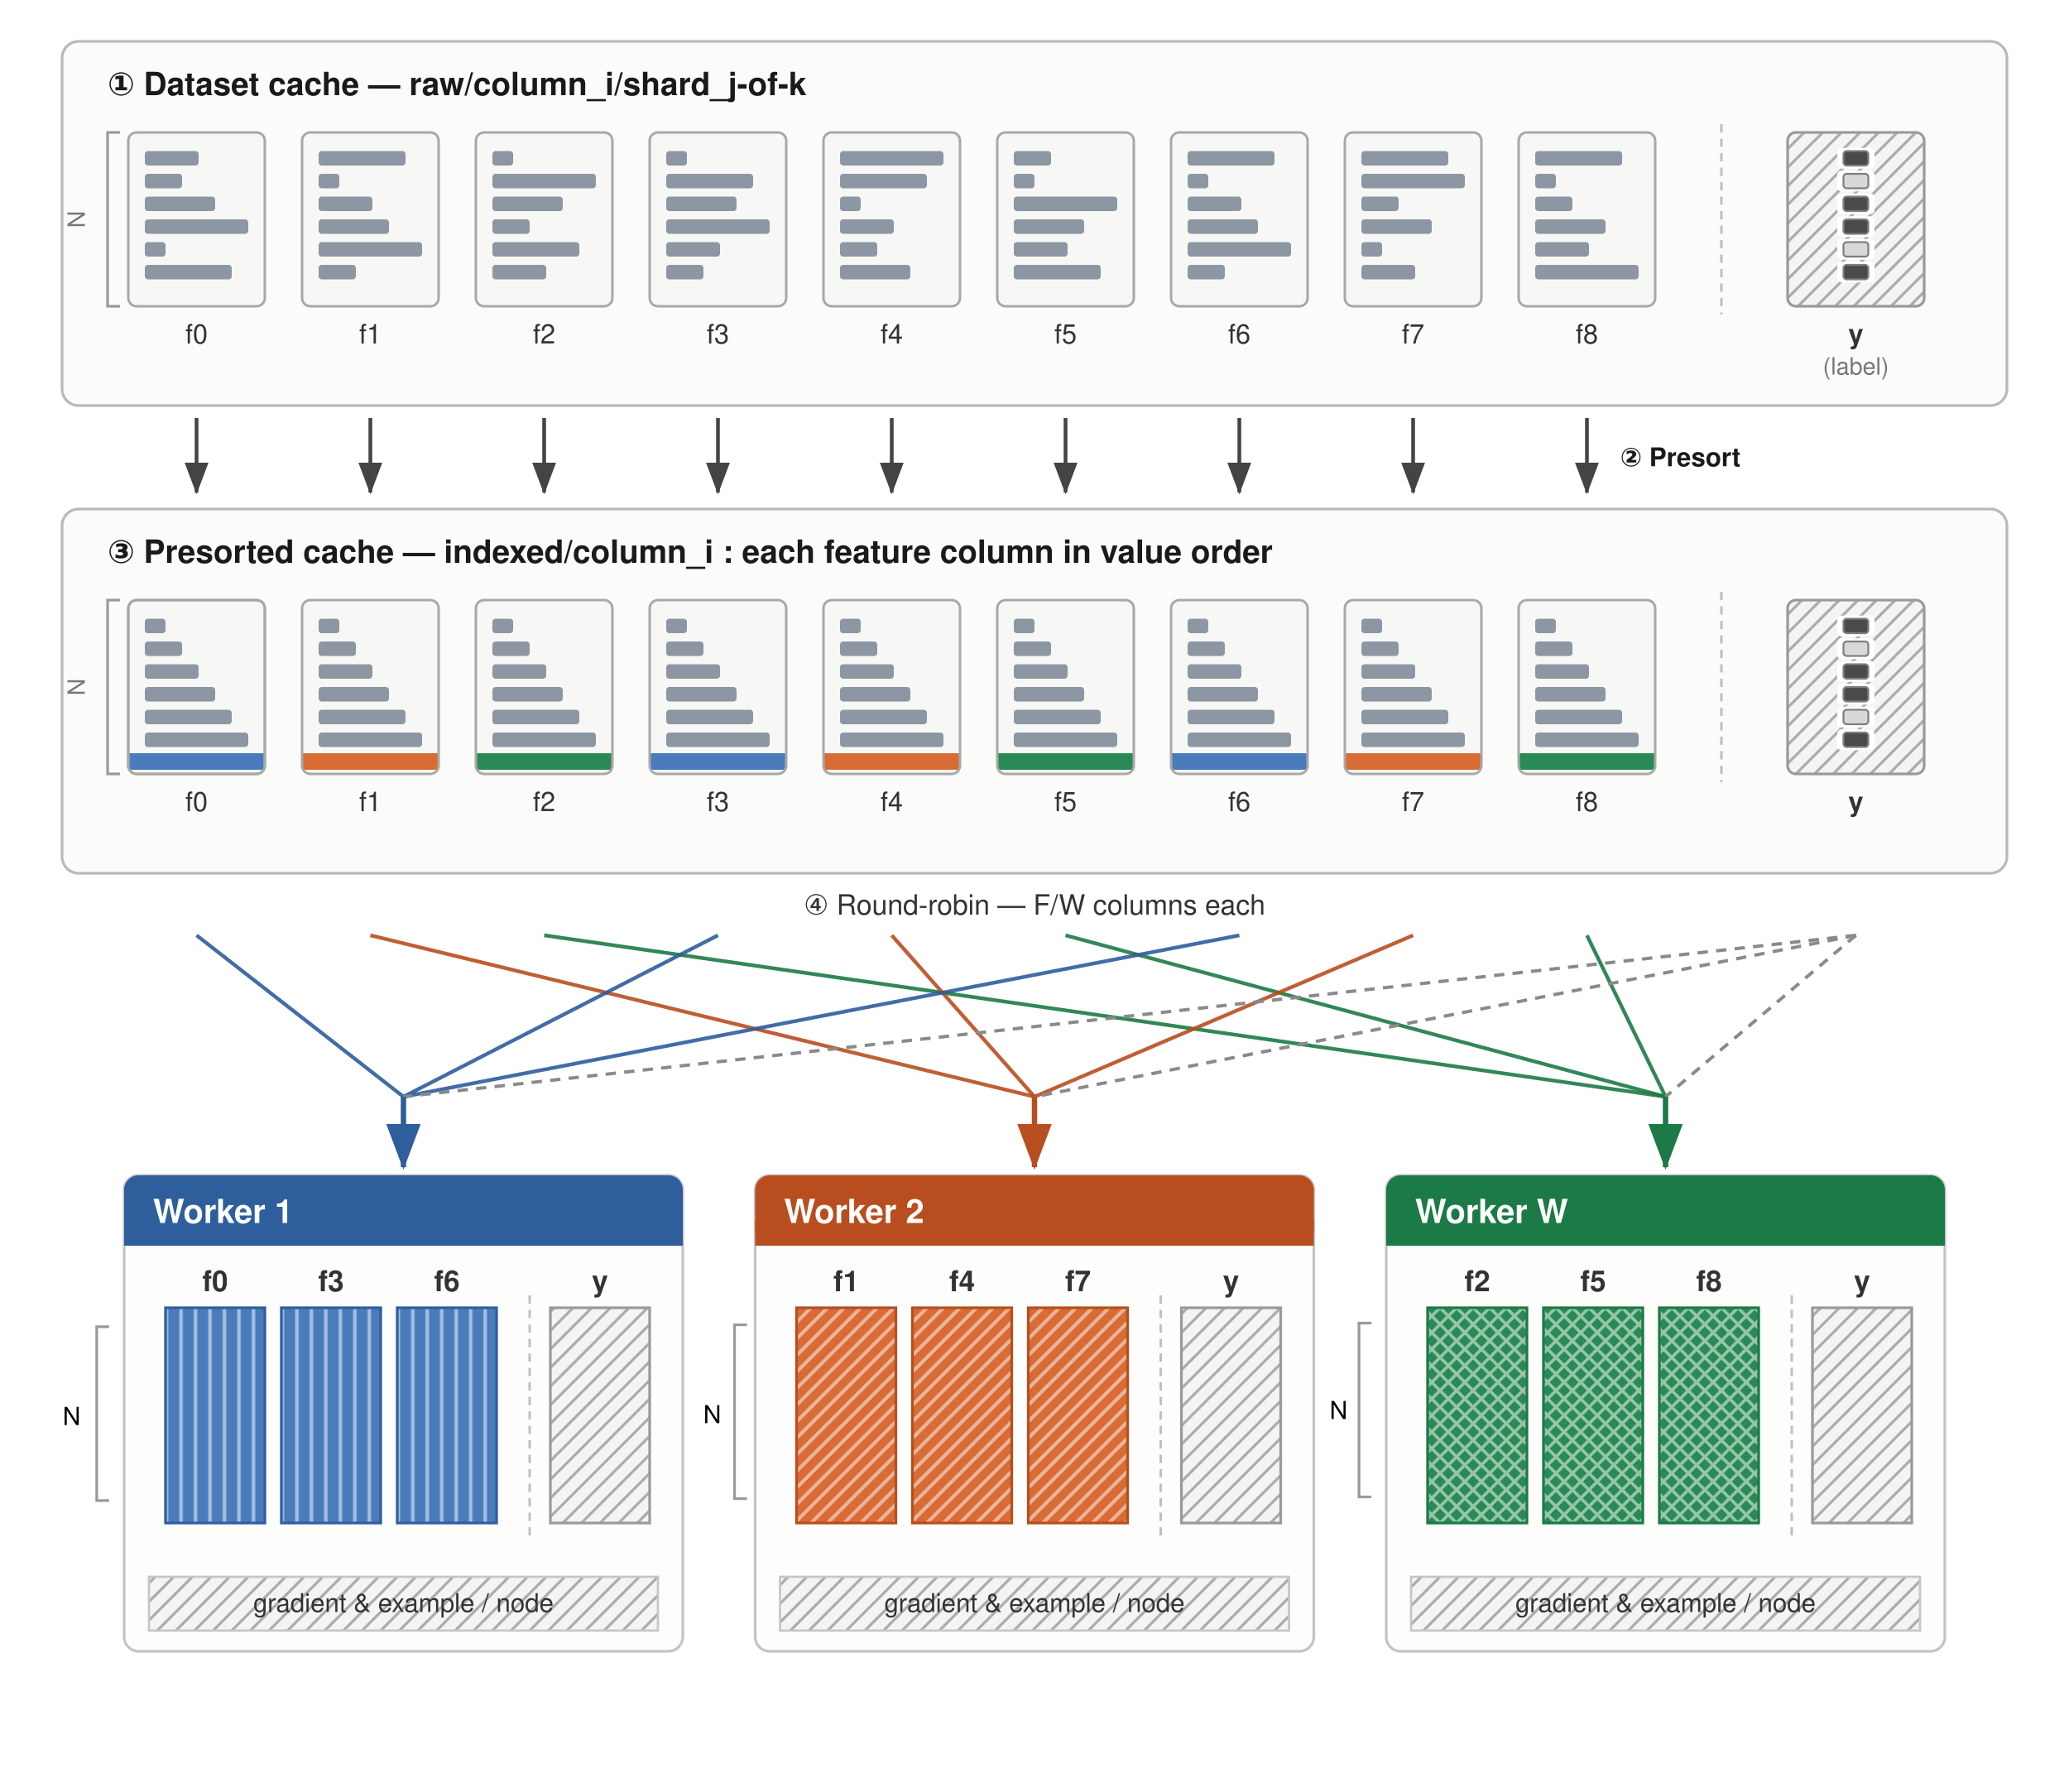
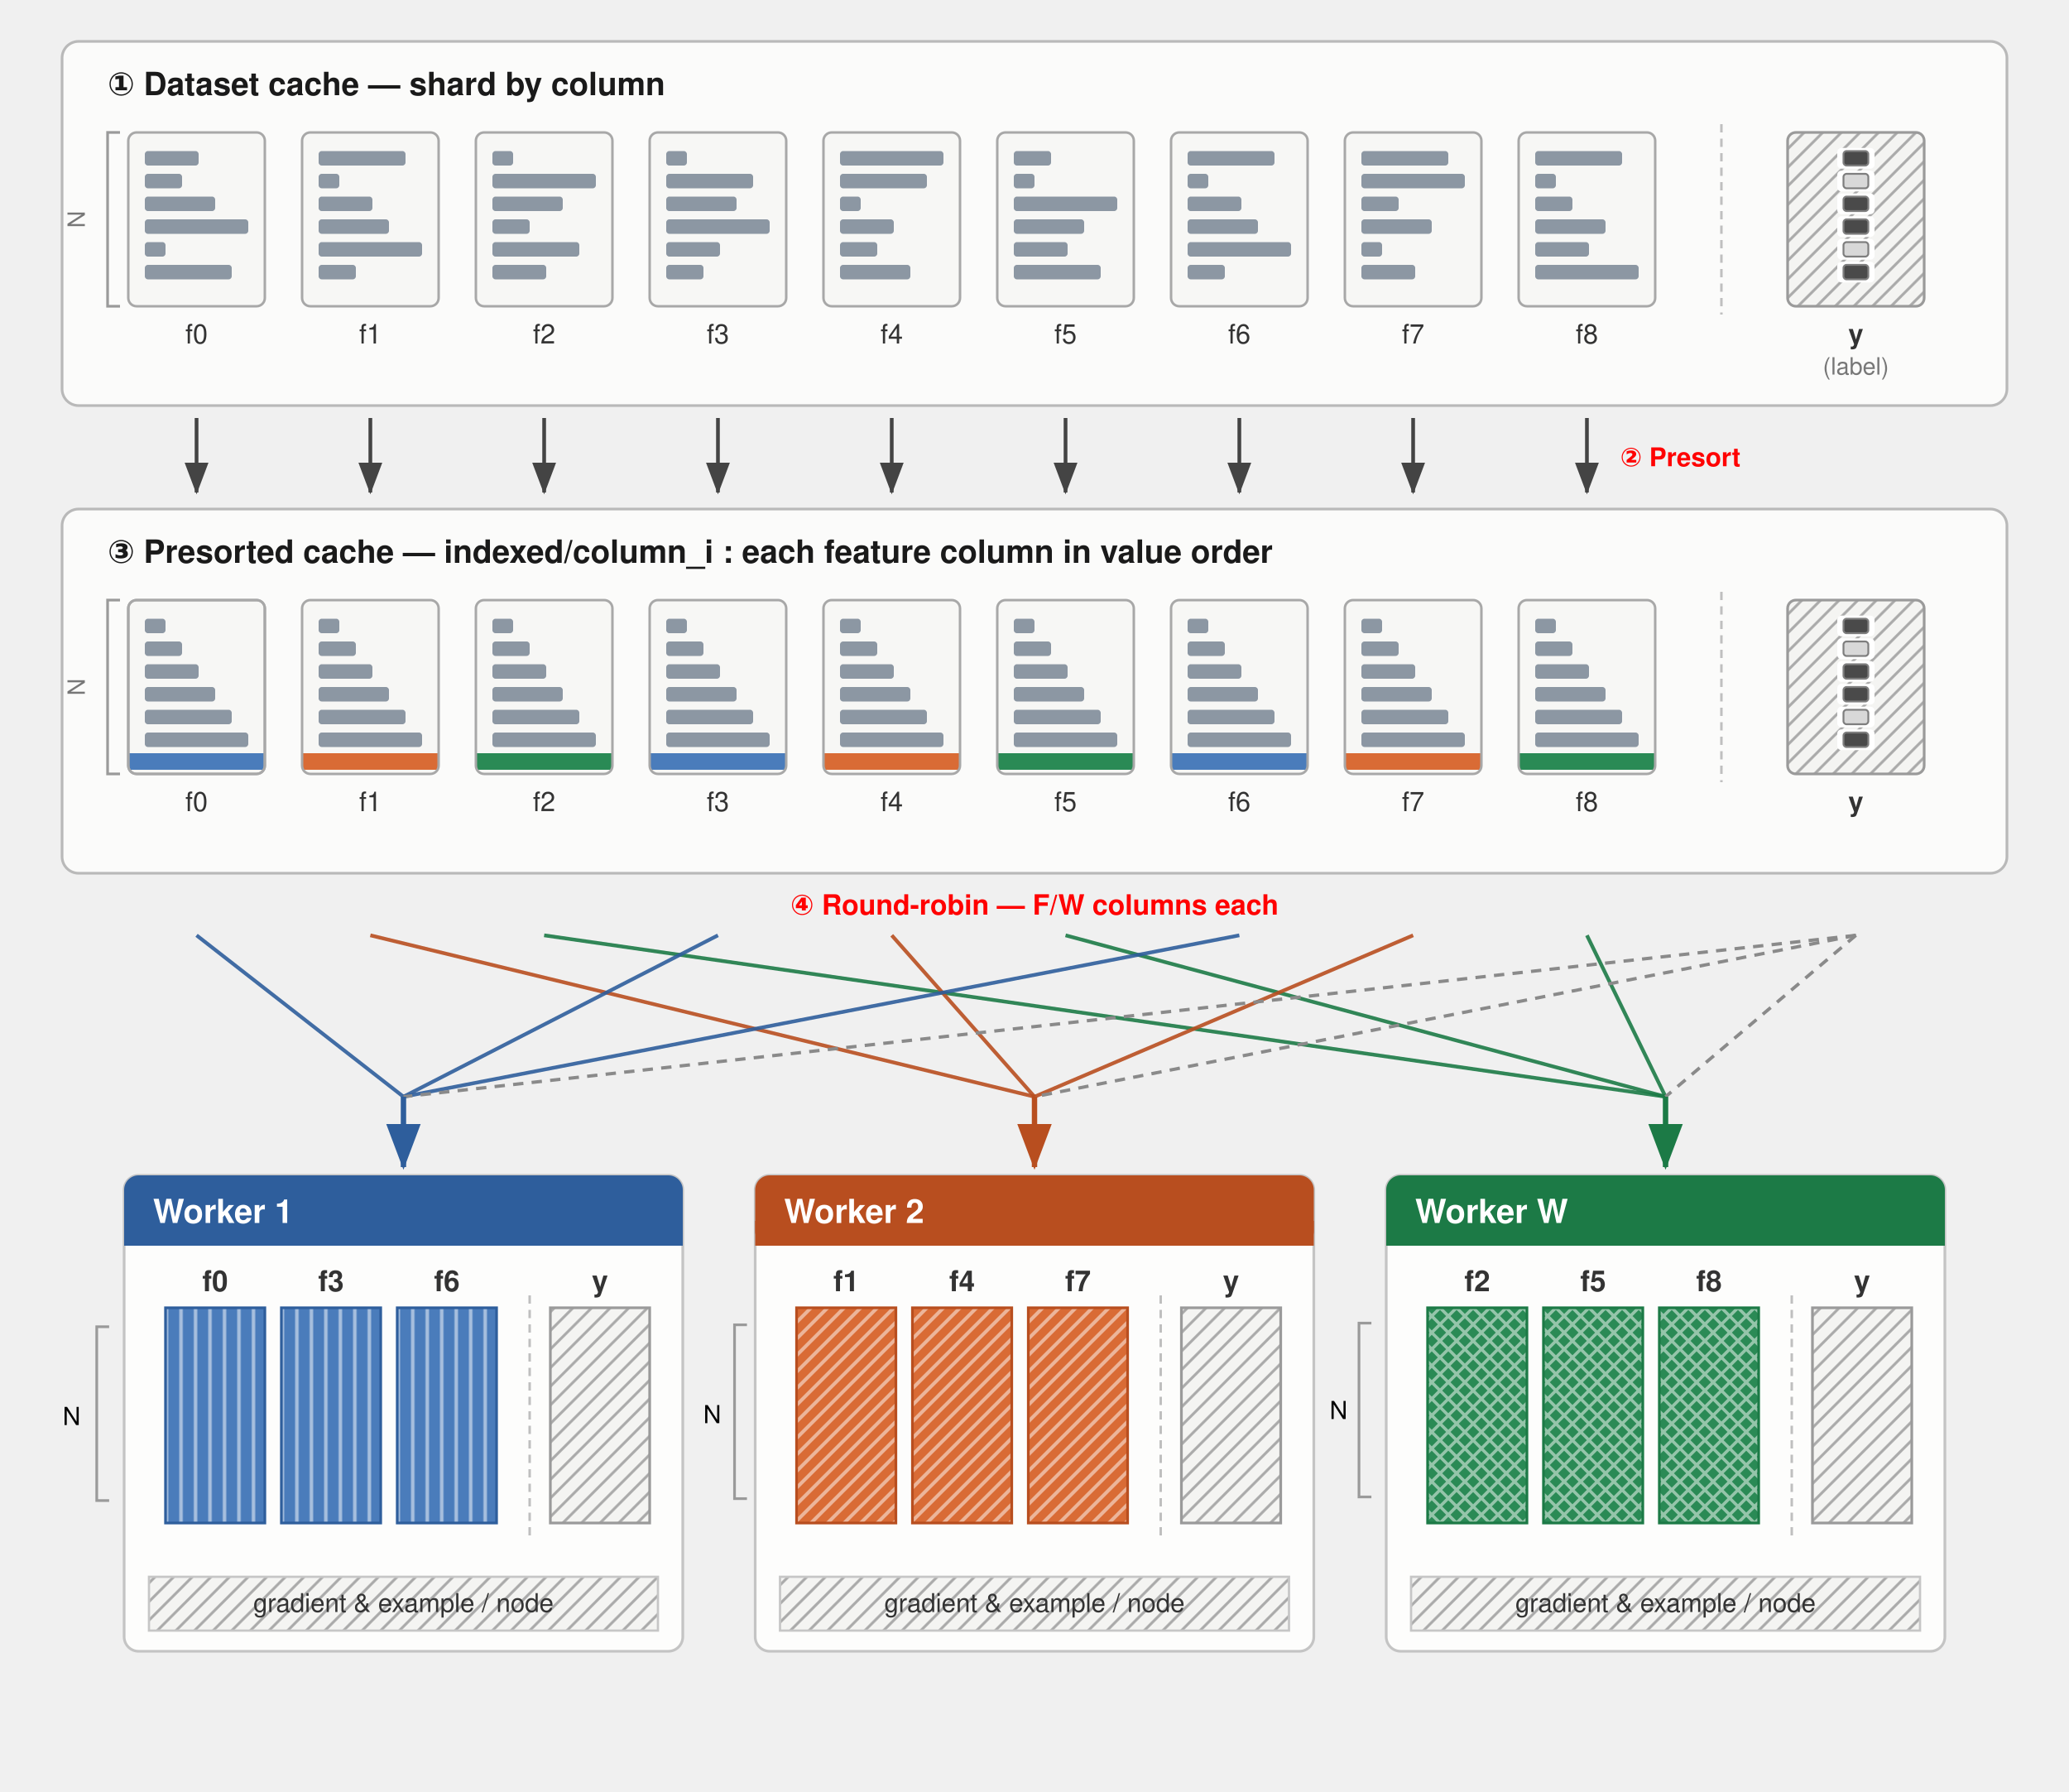
<svg xmlns="http://www.w3.org/2000/svg" width="1000" height="866" viewBox="0 0 1000 866" font-family="Helvetica, Arial, sans-serif" version="1.1" id="svg271">
  <defs id="defs8">
    <marker id="arrB" markerWidth="11" markerHeight="9" refX="8" refY="3.2" orient="auto">
      <path d="M0,0 L8.5,3.2 L0,6.4 Z" fill="#2E5E9C" id="path1" />
    </marker>
    <marker id="arrO" markerWidth="11" markerHeight="9" refX="8" refY="3.2" orient="auto">
      <path d="M0,0 L8.5,3.2 L0,6.4 Z" fill="#B84E1F" id="path2" />
    </marker>
    <marker id="arrG" markerWidth="11" markerHeight="9" refX="8" refY="3.2" orient="auto">
      <path d="M0,0 L8.5,3.2 L0,6.4 Z" fill="#1C7A46" id="path3" />
    </marker>
    <marker id="arrK" markerWidth="11" markerHeight="9" refX="8" refY="3.2" orient="auto">
      <path d="M0,0 L8.5,3.2 L0,6.4 Z" fill="#444444" id="path4" />
    </marker>
    <marker id="arrGray" markerWidth="11" markerHeight="9" refX="8" refY="3.2" orient="auto">
      <path d="M0,0 L8.5,3.2 L0,6.4 Z" fill="#8A8A8A" id="path5" />
    </marker>
    <pattern id="ovV" width="7" height="7" patternUnits="userSpaceOnUse">
      <line x1="3.5" y1="0" x2="3.5" y2="7" stroke="#FFFFFF" stroke-opacity="0.5" stroke-width="1.7" id="line5" />
    </pattern>
    <pattern id="ovD" width="8" height="8" patternUnits="userSpaceOnUse">
      <path d="M-2,2 L2,-2 M0,8 L8,0 M6,10 L10,6" stroke="#FFFFFF" stroke-opacity="0.5" stroke-width="1.7" fill="none" id="path6" />
    </pattern>
    <pattern id="ovX" width="8" height="8" patternUnits="userSpaceOnUse">
      <path d="M0,0 L8,8 M8,0 L0,8" stroke="#FFFFFF" stroke-opacity="0.5" stroke-width="1.5" fill="none" id="path7" />
    </pattern>
    <pattern id="rep" width="9" height="9" patternUnits="userSpaceOnUse">
      <rect width="9" height="9" fill="#F4F4F2" id="rect7" />
      <path d="M-2,2 L2,-2 M0,9 L9,0 M7,11 L11,7" stroke="#ABABAB" stroke-width="1.3" fill="none" id="path8" />
    </pattern>
  </defs>
-   <rect width="1000" height="866" fill="#FFFFFF" id="rect8" />
  <text xml:space="preserve" style="writing-mode:lr-tb;direction:ltr;fill:#000000" x="642.641" y="685.748" id="text272-4-0">
    <tspan id="tspan271-3-1" x="642.641" y="685.748">N</tspan>
  </text>
  <path d="m 662.831,639.404 h -6 v 84 h 6" fill="none" stroke="#9a9a9a" stroke-width="1.3" id="path115-1-2-0" />
  <text xml:space="preserve" style="writing-mode:lr-tb;direction:ltr;fill:#000000" x="339.917" y="687.748" id="text272-4">
    <tspan id="tspan271-3" x="339.917" y="687.748">N</tspan>
  </text>
  <path d="m 361.02,640.23 h -6 v 84 h 6" fill="none" stroke="#9a9a9a" stroke-width="1.3" id="path115-1-2" />
  <path d="m 52.759,641.158 h -6 v 84 h 6" fill="none" stroke="#9a9a9a" stroke-width="1.3" id="path115-1" />
  <rect x="30" y="20" width="940" height="176" rx="8" fill="#FBFBFA" stroke="#B9B9B9" stroke-width="1.3" id="rect9" />
-   <text x="52" y="46" font-size="15.5px" font-weight="bold" fill="#1a1a1a" id="text9">① Dataset cache — raw/column_i/shard_j-of-k</text>
+   <text x="52" y="46" font-size="15.5px" font-weight="bold" fill="#1a1a1a" id="text9">① Dataset cache — shard by column</text>
  <path d="M58,64 L52,64 L52,148 L58,148" fill="none" stroke="#9A9A9A" stroke-width="1.3" id="path9" />
  <text x="41" y="106" font-size="11.5px" fill="#777777" text-anchor="middle" transform="rotate(-90,41,106)" id="text10">N</text>
  <rect x="62" y="64" width="66" height="84" rx="4" fill="#F7F7F5" id="rect10" />
  <rect x="70" y="73" width="26" height="7" rx="1.5" fill="#8C97A3" id="rect11" />
  <rect x="70" y="84" width="18" height="7" rx="1.5" fill="#8C97A3" id="rect12" />
  <rect x="70" y="95" width="34" height="7" rx="1.5" fill="#8C97A3" id="rect13" />
  <rect x="70" y="106" width="50" height="7" rx="1.5" fill="#8C97A3" id="rect14" />
  <rect x="70" y="117" width="10" height="7" rx="1.5" fill="#8C97A3" id="rect15" />
  <rect x="70" y="128" width="42" height="7" rx="1.5" fill="#8C97A3" id="rect16" />
  <rect x="62" y="64" width="66" height="84" rx="4" fill="none" stroke="#A8A8A8" stroke-width="1.2" id="rect17" />
  <rect x="146" y="64" width="66" height="84" rx="4" fill="#F7F7F5" id="rect18" />
  <rect x="154" y="73" width="42" height="7" rx="1.5" fill="#8C97A3" id="rect19" />
  <rect x="154" y="84" width="10" height="7" rx="1.5" fill="#8C97A3" id="rect20" />
  <rect x="154" y="95" width="26" height="7" rx="1.5" fill="#8C97A3" id="rect21" />
  <rect x="154" y="106" width="34" height="7" rx="1.5" fill="#8C97A3" id="rect22" />
  <rect x="154" y="117" width="50" height="7" rx="1.5" fill="#8C97A3" id="rect23" />
  <rect x="154" y="128" width="18" height="7" rx="1.5" fill="#8C97A3" id="rect24" />
  <rect x="146" y="64" width="66" height="84" rx="4" fill="none" stroke="#A8A8A8" stroke-width="1.2" id="rect25" />
  <rect x="230" y="64" width="66" height="84" rx="4" fill="#F7F7F5" id="rect26" />
  <rect x="238" y="73" width="10" height="7" rx="1.5" fill="#8C97A3" id="rect27" />
  <rect x="238" y="84" width="50" height="7" rx="1.5" fill="#8C97A3" id="rect28" />
  <rect x="238" y="95" width="34" height="7" rx="1.5" fill="#8C97A3" id="rect29" />
  <rect x="238" y="106" width="18" height="7" rx="1.5" fill="#8C97A3" id="rect30" />
  <rect x="238" y="117" width="42" height="7" rx="1.5" fill="#8C97A3" id="rect31" />
  <rect x="238" y="128" width="26" height="7" rx="1.5" fill="#8C97A3" id="rect32" />
  <rect x="230" y="64" width="66" height="84" rx="4" fill="none" stroke="#A8A8A8" stroke-width="1.2" id="rect33" />
  <rect x="314" y="64" width="66" height="84" rx="4" fill="#F7F7F5" id="rect34" />
  <rect x="322" y="73" width="10" height="7" rx="1.5" fill="#8C97A3" id="rect35" />
  <path d="m 74.578,636.129 h -6 v 84 h 6" fill="none" stroke="#9a9a9a" stroke-width="1.3" id="path115-3" />
  <rect x="322" y="84" width="42" height="7" rx="1.5" fill="#8C97A3" id="rect36" />
  <rect x="322" y="95" width="34" height="7" rx="1.5" fill="#8C97A3" id="rect37" />
  <rect x="322" y="106" width="50" height="7" rx="1.5" fill="#8C97A3" id="rect38" />
  <rect x="322" y="117" width="26" height="7" rx="1.5" fill="#8C97A3" id="rect39" />
  <rect x="322" y="128" width="18" height="7" rx="1.5" fill="#8C97A3" id="rect40" />
  <rect x="314" y="64" width="66" height="84" rx="4" fill="none" stroke="#A8A8A8" stroke-width="1.2" id="rect41" />
  <rect x="398" y="64" width="66" height="84" rx="4" fill="#F7F7F5" id="rect42" />
  <rect x="406" y="73" width="50" height="7" rx="1.5" fill="#8C97A3" id="rect43" />
  <rect x="406" y="84" width="42" height="7" rx="1.5" fill="#8C97A3" id="rect44" />
  <rect x="406" y="95" width="10" height="7" rx="1.5" fill="#8C97A3" id="rect45" />
  <rect x="406" y="106" width="26" height="7" rx="1.5" fill="#8C97A3" id="rect46" />
  <rect x="406" y="117" width="18" height="7" rx="1.5" fill="#8C97A3" id="rect47" />
  <rect x="406" y="128" width="34" height="7" rx="1.5" fill="#8C97A3" id="rect48" />
  <rect x="398" y="64" width="66" height="84" rx="4" fill="none" stroke="#A8A8A8" stroke-width="1.2" id="rect49" />
  <rect x="482" y="64" width="66" height="84" rx="4" fill="#F7F7F5" id="rect50" />
  <rect x="490" y="73" width="18" height="7" rx="1.5" fill="#8C97A3" id="rect51" />
  <rect x="490" y="84" width="10" height="7" rx="1.5" fill="#8C97A3" id="rect52" />
  <rect x="490" y="95" width="50" height="7" rx="1.5" fill="#8C97A3" id="rect53" />
  <rect x="490" y="106" width="34" height="7" rx="1.5" fill="#8C97A3" id="rect54" />
  <rect x="490" y="117" width="26" height="7" rx="1.5" fill="#8C97A3" id="rect55" />
  <rect x="490" y="128" width="42" height="7" rx="1.5" fill="#8C97A3" id="rect56" />
  <rect x="482" y="64" width="66" height="84" rx="4" fill="none" stroke="#A8A8A8" stroke-width="1.2" id="rect57" />
  <rect x="566" y="64" width="66" height="84" rx="4" fill="#F7F7F5" id="rect58" />
  <rect x="574" y="73" width="42" height="7" rx="1.5" fill="#8C97A3" id="rect59" />
  <rect x="574" y="84" width="10" height="7" rx="1.5" fill="#8C97A3" id="rect60" />
  <rect x="574" y="95" width="26" height="7" rx="1.5" fill="#8C97A3" id="rect61" />
  <rect x="574" y="106" width="34" height="7" rx="1.5" fill="#8C97A3" id="rect62" />
  <rect x="574" y="117" width="50" height="7" rx="1.5" fill="#8C97A3" id="rect63" />
  <rect x="574" y="128" width="18" height="7" rx="1.5" fill="#8C97A3" id="rect64" />
  <rect x="566" y="64" width="66" height="84" rx="4" fill="none" stroke="#A8A8A8" stroke-width="1.2" id="rect65" />
  <rect x="650" y="64" width="66" height="84" rx="4" fill="#F7F7F5" id="rect66" />
  <rect x="658" y="73" width="42" height="7" rx="1.5" fill="#8C97A3" id="rect67" />
  <rect x="658" y="84" width="50" height="7" rx="1.5" fill="#8C97A3" id="rect68" />
  <rect x="658" y="95" width="18" height="7" rx="1.5" fill="#8C97A3" id="rect69" />
  <rect x="658" y="106" width="34" height="7" rx="1.5" fill="#8C97A3" id="rect70" />
  <rect x="658" y="117" width="10" height="7" rx="1.5" fill="#8C97A3" id="rect71" />
  <rect x="658" y="128" width="26" height="7" rx="1.5" fill="#8C97A3" id="rect72" />
  <rect x="650" y="64" width="66" height="84" rx="4" fill="none" stroke="#A8A8A8" stroke-width="1.2" id="rect73" />
  <rect x="734" y="64" width="66" height="84" rx="4" fill="#F7F7F5" id="rect74" />
  <rect x="742" y="73" width="42" height="7" rx="1.5" fill="#8C97A3" id="rect75" />
  <rect x="742" y="84" width="10" height="7" rx="1.5" fill="#8C97A3" id="rect76" />
  <rect x="742" y="95" width="18" height="7" rx="1.5" fill="#8C97A3" id="rect77" />
  <rect x="742" y="106" width="34" height="7" rx="1.5" fill="#8C97A3" id="rect78" />
  <rect x="742" y="117" width="26" height="7" rx="1.5" fill="#8C97A3" id="rect79" />
  <rect x="742" y="128" width="50" height="7" rx="1.5" fill="#8C97A3" id="rect80" />
  <rect x="734" y="64" width="66" height="84" rx="4" fill="none" stroke="#A8A8A8" stroke-width="1.2" id="rect81" />
  <line x1="832" y1="60" x2="832" y2="152" stroke="#BFBFBF" stroke-width="1.2" stroke-dasharray="4 3" id="line81" />
  <rect x="864" y="64" width="66" height="84" rx="4" fill="url(#rep)" stroke="#9A9A9A" stroke-width="1.3" id="rect82" />
  <rect x="888.0" y="71.5" width="18" height="10" rx="2" fill="#FFFFFF" id="rect83" />
  <rect x="891.0" y="73" width="12" height="7" rx="1.5" fill="#4A4A4A" stroke="#7E7E7E" stroke-width="0.9" id="rect84" />
  <rect x="888.0" y="82.5" width="18" height="10" rx="2" fill="#FFFFFF" id="rect85" />
  <rect x="891.0" y="84" width="12" height="7" rx="1.5" fill="#D8D8D8" stroke="#7E7E7E" stroke-width="0.9" id="rect86" />
  <rect x="888.0" y="93.5" width="18" height="10" rx="2" fill="#FFFFFF" id="rect87" />
  <rect x="891.0" y="95" width="12" height="7" rx="1.5" fill="#4A4A4A" stroke="#7E7E7E" stroke-width="0.9" id="rect88" />
  <rect x="888.0" y="104.5" width="18" height="10" rx="2" fill="#FFFFFF" id="rect89" />
  <rect x="891.0" y="106" width="12" height="7" rx="1.5" fill="#4A4A4A" stroke="#7E7E7E" stroke-width="0.9" id="rect90" />
  <rect x="888.0" y="115.5" width="18" height="10" rx="2" fill="#FFFFFF" id="rect91" />
  <rect x="891.0" y="117" width="12" height="7" rx="1.5" fill="#D8D8D8" stroke="#7E7E7E" stroke-width="0.9" id="rect92" />
  <rect x="888.0" y="126.5" width="18" height="10" rx="2" fill="#FFFFFF" id="rect93" />
  <rect x="891.0" y="128" width="12" height="7" rx="1.5" fill="#4A4A4A" stroke="#7E7E7E" stroke-width="0.9" id="rect94" />
  <text x="95.0" y="166" font-size="13" fill="#333333" text-anchor="middle" id="text94">f0</text>
  <text x="179.0" y="166" font-size="13" fill="#333333" text-anchor="middle" id="text95">f1</text>
  <text x="263.0" y="166" font-size="13" fill="#333333" text-anchor="middle" id="text96">f2</text>
  <text x="347.0" y="166" font-size="13" fill="#333333" text-anchor="middle" id="text97">f3</text>
  <text x="431.0" y="166" font-size="13" fill="#333333" text-anchor="middle" id="text98">f4</text>
  <text x="515.0" y="166" font-size="13" fill="#333333" text-anchor="middle" id="text99">f5</text>
  <text x="599.0" y="166" font-size="13" fill="#333333" text-anchor="middle" id="text100">f6</text>
  <text x="683.0" y="166" font-size="13" fill="#333333" text-anchor="middle" id="text101">f7</text>
  <text x="767.0" y="166" font-size="13" fill="#333333" text-anchor="middle" id="text102">f8</text>
  <text x="897.0" y="166" font-size="13" font-weight="bold" fill="#333333" text-anchor="middle" id="text103">y</text>
  <text x="897.0" y="181" font-size="11.5" fill="#777777" text-anchor="middle" id="text104">(label)</text>
  <line x1="95.0" y1="202" x2="95.0" y2="238" stroke="#444444" stroke-width="1.8" marker-end="url(#arrK)" id="line104" />
  <line x1="179.0" y1="202" x2="179.0" y2="238" stroke="#444444" stroke-width="1.8" marker-end="url(#arrK)" id="line105" />
  <line x1="263.0" y1="202" x2="263.0" y2="238" stroke="#444444" stroke-width="1.8" marker-end="url(#arrK)" id="line106" />
  <line x1="347.0" y1="202" x2="347.0" y2="238" stroke="#444444" stroke-width="1.8" marker-end="url(#arrK)" id="line107" />
  <line x1="431.0" y1="202" x2="431.0" y2="238" stroke="#444444" stroke-width="1.8" marker-end="url(#arrK)" id="line108" />
  <line x1="515.0" y1="202" x2="515.0" y2="238" stroke="#444444" stroke-width="1.8" marker-end="url(#arrK)" id="line109" />
  <line x1="599.0" y1="202" x2="599.0" y2="238" stroke="#444444" stroke-width="1.8" marker-end="url(#arrK)" id="line110" />
  <line x1="683.0" y1="202" x2="683.0" y2="238" stroke="#444444" stroke-width="1.8" marker-end="url(#arrK)" id="line111" />
  <line x1="767.0" y1="202" x2="767.0" y2="238" stroke="#444444" stroke-width="1.8" marker-end="url(#arrK)" id="line112" />
-   <text x="783.061" y="225.313" font-size="12.5px" font-weight="bold" fill="#1a1a1a" id="text112">② Presort</text>
+   <text x="783.061" y="225.313" font-size="12.5px" font-weight="bold" fill="#1a1a1a" id="text112" style="fill:#ff0000">② Presort</text>
  <rect x="30" y="246" width="940" height="176" rx="8" fill="#FBFBFA" stroke="#B9B9B9" stroke-width="1.3" id="rect114" />
  <text x="52" y="272" font-size="15.5" font-weight="bold" fill="#1A1A1A" id="text115">③ Presorted cache — indexed/column_i : each feature column in value order</text>
  <path d="M58,290 L52,290 L52,374 L58,374" fill="none" stroke="#9A9A9A" stroke-width="1.3" id="path115" />
  <text x="41" y="332" font-size="11.5px" fill="#777777" text-anchor="middle" transform="rotate(-90,41,332)" id="text116">N</text>
  <rect x="62" y="290" width="66" height="84" rx="4" fill="#F7F7F5" id="rect116" />
  <rect x="70" y="299" width="10" height="7" rx="1.5" fill="#8C97A3" id="rect117" />
  <rect x="70" y="310" width="18" height="7" rx="1.5" fill="#8C97A3" id="rect118" />
  <rect x="70" y="321" width="26" height="7" rx="1.5" fill="#8C97A3" id="rect119" />
  <rect x="70" y="332" width="34" height="7" rx="1.5" fill="#8C97A3" id="rect120" />
  <rect x="70" y="343" width="42" height="7" rx="1.5" fill="#8C97A3" id="rect121" />
  <rect x="70" y="354" width="50" height="7" rx="1.5" fill="#8C97A3" id="rect122" />
  <rect x="62" y="364" width="66" height="8" fill="#4A7CBB" id="rect123" />
  <rect x="62" y="290" width="66" height="84" rx="4" fill="none" stroke="#A8A8A8" stroke-width="1.2" id="rect124" />
  <rect x="146" y="290" width="66" height="84" rx="4" fill="#F7F7F5" id="rect125" />
  <rect x="154" y="299" width="10" height="7" rx="1.5" fill="#8C97A3" id="rect126" />
  <rect x="154" y="310" width="18" height="7" rx="1.5" fill="#8C97A3" id="rect127" />
  <rect x="154" y="321" width="26" height="7" rx="1.5" fill="#8C97A3" id="rect128" />
  <rect x="154" y="332" width="34" height="7" rx="1.5" fill="#8C97A3" id="rect129" />
  <rect x="154" y="343" width="42" height="7" rx="1.5" fill="#8C97A3" id="rect130" />
  <rect x="154" y="354" width="50" height="7" rx="1.5" fill="#8C97A3" id="rect131" />
  <rect x="146" y="364" width="66" height="8" fill="#D96B35" id="rect132" />
  <rect x="146" y="290" width="66" height="84" rx="4" fill="none" stroke="#A8A8A8" stroke-width="1.2" id="rect133" />
  <rect x="230" y="290" width="66" height="84" rx="4" fill="#F7F7F5" id="rect134" />
  <rect x="238" y="299" width="10" height="7" rx="1.5" fill="#8C97A3" id="rect135" />
  <rect x="238" y="310" width="18" height="7" rx="1.5" fill="#8C97A3" id="rect136" />
  <rect x="238" y="321" width="26" height="7" rx="1.5" fill="#8C97A3" id="rect137" />
  <rect x="238" y="332" width="34" height="7" rx="1.5" fill="#8C97A3" id="rect138" />
  <rect x="238" y="343" width="42" height="7" rx="1.5" fill="#8C97A3" id="rect139" />
  <rect x="238" y="354" width="50" height="7" rx="1.5" fill="#8C97A3" id="rect140" />
  <rect x="230" y="364" width="66" height="8" fill="#2A8A55" id="rect141" />
  <rect x="230" y="290" width="66" height="84" rx="4" fill="none" stroke="#A8A8A8" stroke-width="1.2" id="rect142" />
  <rect x="314" y="290" width="66" height="84" rx="4" fill="#F7F7F5" id="rect143" />
  <rect x="322" y="299" width="10" height="7" rx="1.5" fill="#8C97A3" id="rect144" />
  <rect x="322" y="310" width="18" height="7" rx="1.5" fill="#8C97A3" id="rect145" />
  <rect x="322" y="321" width="26" height="7" rx="1.5" fill="#8C97A3" id="rect146" />
  <rect x="322" y="332" width="34" height="7" rx="1.5" fill="#8C97A3" id="rect147" />
  <rect x="322" y="343" width="42" height="7" rx="1.5" fill="#8C97A3" id="rect148" />
  <rect x="322" y="354" width="50" height="7" rx="1.5" fill="#8C97A3" id="rect149" />
  <rect x="314" y="364" width="66" height="8" fill="#4A7CBB" id="rect150" />
  <rect x="314" y="290" width="66" height="84" rx="4" fill="none" stroke="#A8A8A8" stroke-width="1.2" id="rect151" />
  <rect x="398" y="290" width="66" height="84" rx="4" fill="#F7F7F5" id="rect152" />
  <rect x="406" y="299" width="10" height="7" rx="1.5" fill="#8C97A3" id="rect153" />
  <rect x="406" y="310" width="18" height="7" rx="1.5" fill="#8C97A3" id="rect154" />
  <rect x="406" y="321" width="26" height="7" rx="1.5" fill="#8C97A3" id="rect155" />
  <rect x="406" y="332" width="34" height="7" rx="1.5" fill="#8C97A3" id="rect156" />
  <rect x="406" y="343" width="42" height="7" rx="1.5" fill="#8C97A3" id="rect157" />
  <rect x="406" y="354" width="50" height="7" rx="1.5" fill="#8C97A3" id="rect158" />
  <rect x="398" y="364" width="66" height="8" fill="#D96B35" id="rect159" />
  <rect x="398" y="290" width="66" height="84" rx="4" fill="none" stroke="#A8A8A8" stroke-width="1.2" id="rect160" />
  <rect x="482" y="290" width="66" height="84" rx="4" fill="#F7F7F5" id="rect161" />
  <rect x="490" y="299" width="10" height="7" rx="1.5" fill="#8C97A3" id="rect162" />
  <rect x="490" y="310" width="18" height="7" rx="1.5" fill="#8C97A3" id="rect163" />
  <rect x="490" y="321" width="26" height="7" rx="1.5" fill="#8C97A3" id="rect164" />
  <rect x="490" y="332" width="34" height="7" rx="1.5" fill="#8C97A3" id="rect165" />
  <rect x="490" y="343" width="42" height="7" rx="1.5" fill="#8C97A3" id="rect166" />
  <rect x="490" y="354" width="50" height="7" rx="1.5" fill="#8C97A3" id="rect167" />
  <rect x="482" y="364" width="66" height="8" fill="#2A8A55" id="rect168" />
  <rect x="482" y="290" width="66" height="84" rx="4" fill="none" stroke="#A8A8A8" stroke-width="1.2" id="rect169" />
  <rect x="566" y="290" width="66" height="84" rx="4" fill="#F7F7F5" id="rect170" />
  <rect x="574" y="299" width="10" height="7" rx="1.5" fill="#8C97A3" id="rect171" />
  <rect x="574" y="310" width="18" height="7" rx="1.5" fill="#8C97A3" id="rect172" />
  <rect x="574" y="321" width="26" height="7" rx="1.5" fill="#8C97A3" id="rect173" />
  <rect x="574" y="332" width="34" height="7" rx="1.5" fill="#8C97A3" id="rect174" />
  <rect x="574" y="343" width="42" height="7" rx="1.5" fill="#8C97A3" id="rect175" />
  <rect x="574" y="354" width="50" height="7" rx="1.5" fill="#8C97A3" id="rect176" />
  <rect x="566" y="364" width="66" height="8" fill="#4A7CBB" id="rect177" />
  <rect x="566" y="290" width="66" height="84" rx="4" fill="none" stroke="#A8A8A8" stroke-width="1.2" id="rect178" />
  <rect x="650" y="290" width="66" height="84" rx="4" fill="#F7F7F5" id="rect179" />
  <rect x="658" y="299" width="10" height="7" rx="1.5" fill="#8C97A3" id="rect180" />
  <rect x="658" y="310" width="18" height="7" rx="1.5" fill="#8C97A3" id="rect181" />
  <rect x="658" y="321" width="26" height="7" rx="1.5" fill="#8C97A3" id="rect182" />
  <rect x="658" y="332" width="34" height="7" rx="1.5" fill="#8C97A3" id="rect183" />
  <rect x="658" y="343" width="42" height="7" rx="1.5" fill="#8C97A3" id="rect184" />
  <rect x="658" y="354" width="50" height="7" rx="1.5" fill="#8C97A3" id="rect185" />
  <rect x="650" y="364" width="66" height="8" fill="#D96B35" id="rect186" />
  <rect x="650" y="290" width="66" height="84" rx="4" fill="none" stroke="#A8A8A8" stroke-width="1.2" id="rect187" />
  <rect x="734" y="290" width="66" height="84" rx="4" fill="#F7F7F5" id="rect188" />
  <rect x="742" y="299" width="10" height="7" rx="1.5" fill="#8C97A3" id="rect189" />
  <rect x="742" y="310" width="18" height="7" rx="1.5" fill="#8C97A3" id="rect190" />
  <rect x="742" y="321" width="26" height="7" rx="1.5" fill="#8C97A3" id="rect191" />
  <rect x="742" y="332" width="34" height="7" rx="1.5" fill="#8C97A3" id="rect192" />
  <rect x="742" y="343" width="42" height="7" rx="1.5" fill="#8C97A3" id="rect193" />
  <rect x="742" y="354" width="50" height="7" rx="1.5" fill="#8C97A3" id="rect194" />
  <rect x="734" y="364" width="66" height="8" fill="#2A8A55" id="rect195" />
  <rect x="734" y="290" width="66" height="84" rx="4" fill="none" stroke="#A8A8A8" stroke-width="1.2" id="rect196" />
  <line x1="832" y1="286" x2="832" y2="378" stroke="#BFBFBF" stroke-width="1.2" stroke-dasharray="4 3" id="line196" />
  <rect x="864" y="290" width="66" height="84" rx="4" fill="url(#rep)" stroke="#9A9A9A" stroke-width="1.3" id="rect197" />
  <rect x="888.0" y="297.5" width="18" height="10" rx="2" fill="#FFFFFF" id="rect198" />
  <rect x="891.0" y="299" width="12" height="7" rx="1.5" fill="#4A4A4A" stroke="#7E7E7E" stroke-width="0.9" id="rect199" />
  <rect x="888.0" y="308.5" width="18" height="10" rx="2" fill="#FFFFFF" id="rect200" />
  <rect x="891.0" y="310" width="12" height="7" rx="1.5" fill="#D8D8D8" stroke="#7E7E7E" stroke-width="0.9" id="rect201" />
  <rect x="888.0" y="319.5" width="18" height="10" rx="2" fill="#FFFFFF" id="rect202" />
  <rect x="891.0" y="321" width="12" height="7" rx="1.5" fill="#4A4A4A" stroke="#7E7E7E" stroke-width="0.9" id="rect203" />
  <rect x="888.0" y="330.5" width="18" height="10" rx="2" fill="#FFFFFF" id="rect204" />
  <rect x="891.0" y="332" width="12" height="7" rx="1.5" fill="#4A4A4A" stroke="#7E7E7E" stroke-width="0.9" id="rect205" />
  <rect x="888.0" y="341.5" width="18" height="10" rx="2" fill="#FFFFFF" id="rect206" />
  <rect x="891.0" y="343" width="12" height="7" rx="1.5" fill="#D8D8D8" stroke="#7E7E7E" stroke-width="0.9" id="rect207" />
  <rect x="888.0" y="352.5" width="18" height="10" rx="2" fill="#FFFFFF" id="rect208" />
  <rect x="891.0" y="354" width="12" height="7" rx="1.5" fill="#4A4A4A" stroke="#7E7E7E" stroke-width="0.9" id="rect209" />
  <text x="95.0" y="392" font-size="13" fill="#333333" text-anchor="middle" id="text209">f0</text>
  <text x="179.0" y="392" font-size="13" fill="#333333" text-anchor="middle" id="text210">f1</text>
  <text x="263.0" y="392" font-size="13" fill="#333333" text-anchor="middle" id="text211">f2</text>
  <text x="347.0" y="392" font-size="13" fill="#333333" text-anchor="middle" id="text212">f3</text>
  <text x="431.0" y="392" font-size="13" fill="#333333" text-anchor="middle" id="text213">f4</text>
  <text x="515.0" y="392" font-size="13" fill="#333333" text-anchor="middle" id="text214">f5</text>
  <text x="599.0" y="392" font-size="13" fill="#333333" text-anchor="middle" id="text215">f6</text>
  <text x="683.0" y="392" font-size="13" fill="#333333" text-anchor="middle" id="text216">f7</text>
  <text x="767.0" y="392" font-size="13" fill="#333333" text-anchor="middle" id="text217">f8</text>
  <text x="897.0" y="392" font-size="13" font-weight="bold" fill="#333333" text-anchor="middle" id="text218">y</text>
-   <text x="500" y="442" font-size="13.5px" text-anchor="middle" fill="#333333" id="text220">④ Round-robin — F/W columns each</text>
+   <text x="500" y="442" font-size="13.5px" text-anchor="middle" fill="#333333" id="text220">
+     <tspan style="font-weight:bold;fill:#ff0000" id="tspan1">④ Round-robin — F/W columns each</tspan>
+   </text>
  <line x1="95.0" y1="452" x2="195.0" y2="530" stroke="#2E5E9C" stroke-width="1.8" stroke-opacity="0.9" id="line220" />
  <line x1="179.0" y1="452" x2="500.0" y2="530" stroke="#B84E1F" stroke-width="1.8" stroke-opacity="0.9" id="line221" />
  <line x1="263.0" y1="452" x2="805.0" y2="530" stroke="#1C7A46" stroke-width="1.8" stroke-opacity="0.9" id="line222" />
  <line x1="347.0" y1="452" x2="195.0" y2="530" stroke="#2E5E9C" stroke-width="1.8" stroke-opacity="0.9" id="line223" />
  <line x1="431.0" y1="452" x2="500.0" y2="530" stroke="#B84E1F" stroke-width="1.8" stroke-opacity="0.9" id="line224" />
  <line x1="515.0" y1="452" x2="805.0" y2="530" stroke="#1C7A46" stroke-width="1.8" stroke-opacity="0.9" id="line225" />
  <line x1="599.0" y1="452" x2="195.0" y2="530" stroke="#2E5E9C" stroke-width="1.8" stroke-opacity="0.9" id="line226" />
  <line x1="683.0" y1="452" x2="500.0" y2="530" stroke="#B84E1F" stroke-width="1.8" stroke-opacity="0.9" id="line227" />
  <line x1="767.0" y1="452" x2="805.0" y2="530" stroke="#1C7A46" stroke-width="1.8" stroke-opacity="0.9" id="line228" />
  <line x1="897.0" y1="452" x2="195.0" y2="530" stroke="#8A8A8A" stroke-width="1.6" stroke-dasharray="5 4" id="line229" />
  <line x1="897.0" y1="452" x2="500.0" y2="530" stroke="#8A8A8A" stroke-width="1.6" stroke-dasharray="5 4" id="line230" />
  <line x1="897.0" y1="452" x2="805.0" y2="530" stroke="#8A8A8A" stroke-width="1.6" stroke-dasharray="5 4" id="line231" />
  <line x1="195.0" y1="530" x2="195.0" y2="564" stroke="#2E5E9C" stroke-width="2.6" marker-end="url(#arrB)" id="line232" />
  <line x1="500.0" y1="530" x2="500.0" y2="564" stroke="#B84E1F" stroke-width="2.6" marker-end="url(#arrO)" id="line233" />
  <line x1="805.0" y1="530" x2="805.0" y2="564" stroke="#1C7A46" stroke-width="2.6" marker-end="url(#arrG)" id="line234" />
  <rect x="60" y="568" width="270" height="230" rx="7" fill="#FDFDFC" stroke="#C4C4C4" stroke-width="1.3" id="rect234" />
  <rect x="60" y="568" width="270" height="34" rx="7" fill="#2E5E9C" id="rect235" />
  <rect x="60" y="590" width="270" height="12" fill="#2E5E9C" id="rect236" />
  <text x="74" y="591" font-size="16" font-weight="bold" fill="#FFFFFF" id="text236">Worker 1</text>
  <text x="104" y="624" font-size="14" font-weight="bold" fill="#333333" text-anchor="middle" id="text238">f0</text>
  <rect x="80" y="632" width="48" height="104" fill="#4A7CBB" id="rect238" />
  <rect x="80" y="632" width="48" height="104" fill="url(#ovV)" stroke="#2E5E9C" stroke-width="1.3" id="rect239" />
  <text x="160" y="624" font-size="14" font-weight="bold" fill="#333333" text-anchor="middle" id="text239">f3</text>
  <rect x="136" y="632" width="48" height="104" fill="#4A7CBB" id="rect240" />
  <rect x="136" y="632" width="48" height="104" fill="url(#ovV)" stroke="#2E5E9C" stroke-width="1.3" id="rect241" />
  <text x="216" y="624" font-size="14" font-weight="bold" fill="#333333" text-anchor="middle" id="text241">f6</text>
  <rect x="192" y="632" width="48" height="104" fill="#4A7CBB" id="rect242" />
  <rect x="192" y="632" width="48" height="104" fill="url(#ovV)" stroke="#2E5E9C" stroke-width="1.3" id="rect243" />
  <line x1="256" y1="626" x2="256" y2="742" stroke="#BFBFBF" stroke-width="1.2" stroke-dasharray="4 3" id="line243" />
  <text x="290" y="624" font-size="14" font-weight="bold" fill="#333333" text-anchor="middle" id="text243">y</text>
  <rect x="266" y="632" width="48" height="104" fill="url(#rep)" stroke="#9A9A9A" stroke-width="1.3" id="rect244" />
  <rect x="72" y="762" width="246" height="26" fill="url(#rep)" stroke="#C6C6C6" stroke-width="1.1" id="rect245" />
  <text x="195" y="779" font-size="12.5px" fill="#333333" text-anchor="middle" id="text245">gradient &amp; example / node</text>
  <rect x="365" y="568" width="270" height="230" rx="7" fill="#FDFDFC" stroke="#C4C4C4" stroke-width="1.3" id="rect246" />
  <rect x="365" y="568" width="270" height="34" rx="7" fill="#B84E1F" id="rect247" />
  <rect x="365" y="590" width="270" height="12" fill="#B84E1F" id="rect248" />
  <text x="379" y="591" font-size="16" font-weight="bold" fill="#FFFFFF" id="text248">Worker 2</text>
  <text x="409" y="624" font-size="14" font-weight="bold" fill="#333333" text-anchor="middle" id="text250">f1</text>
  <rect x="385" y="632" width="48" height="104" fill="#D96B35" id="rect250" />
  <rect x="385" y="632" width="48" height="104" fill="url(#ovD)" stroke="#B84E1F" stroke-width="1.3" id="rect251" />
  <text x="465" y="624" font-size="14" font-weight="bold" fill="#333333" text-anchor="middle" id="text251">f4</text>
  <rect x="441" y="632" width="48" height="104" fill="#D96B35" id="rect252" />
  <rect x="441" y="632" width="48" height="104" fill="url(#ovD)" stroke="#B84E1F" stroke-width="1.3" id="rect253" />
  <text x="521" y="624" font-size="14" font-weight="bold" fill="#333333" text-anchor="middle" id="text253">f7</text>
  <rect x="497" y="632" width="48" height="104" fill="#D96B35" id="rect254" />
  <rect x="497" y="632" width="48" height="104" fill="url(#ovD)" stroke="#B84E1F" stroke-width="1.3" id="rect255" />
  <line x1="561" y1="626" x2="561" y2="742" stroke="#BFBFBF" stroke-width="1.2" stroke-dasharray="4 3" id="line255" />
  <text x="595" y="624" font-size="14" font-weight="bold" fill="#333333" text-anchor="middle" id="text255">y</text>
  <rect x="571" y="632" width="48" height="104" fill="url(#rep)" stroke="#9A9A9A" stroke-width="1.3" id="rect256" />
  <rect x="377" y="762" width="246" height="26" fill="url(#rep)" stroke="#C6C6C6" stroke-width="1.1" id="rect257" />
  <text x="500" y="779" font-size="12.5px" fill="#333333" text-anchor="middle" id="text257">gradient &amp; example / node</text>
  <rect x="670" y="568" width="270" height="230" rx="7" fill="#FDFDFC" stroke="#C4C4C4" stroke-width="1.3" id="rect258" />
  <rect x="670" y="568" width="270" height="34" rx="7" fill="#1C7A46" id="rect259" />
  <rect x="670" y="590" width="270" height="12" fill="#1C7A46" id="rect260" />
  <text x="684" y="591" font-size="16" font-weight="bold" fill="#FFFFFF" id="text260">Worker W</text>
  <text x="714" y="624" font-size="14" font-weight="bold" fill="#333333" text-anchor="middle" id="text262">f2</text>
  <rect x="690" y="632" width="48" height="104" fill="#2A8A55" id="rect262" />
  <rect x="690" y="632" width="48" height="104" fill="url(#ovX)" stroke="#1C7A46" stroke-width="1.3" id="rect263" />
  <text x="770" y="624" font-size="14" font-weight="bold" fill="#333333" text-anchor="middle" id="text263">f5</text>
  <rect x="746" y="632" width="48" height="104" fill="#2A8A55" id="rect264" />
  <rect x="746" y="632" width="48" height="104" fill="url(#ovX)" stroke="#1C7A46" stroke-width="1.3" id="rect265" />
  <text x="826" y="624" font-size="14" font-weight="bold" fill="#333333" text-anchor="middle" id="text265">f8</text>
  <rect x="802" y="632" width="48" height="104" fill="#2A8A55" id="rect266" />
  <rect x="802" y="632" width="48" height="104" fill="url(#ovX)" stroke="#1C7A46" stroke-width="1.3" id="rect267" />
  <line x1="866" y1="626" x2="866" y2="742" stroke="#BFBFBF" stroke-width="1.2" stroke-dasharray="4 3" id="line267" />
  <text x="900" y="624" font-size="14" font-weight="bold" fill="#333333" text-anchor="middle" id="text267">y</text>
  <rect x="876" y="632" width="48" height="104" fill="url(#rep)" stroke="#9A9A9A" stroke-width="1.3" id="rect268" />
  <rect x="682" y="762" width="246" height="26" fill="url(#rep)" stroke="#C6C6C6" stroke-width="1.1" id="rect269" />
  <text x="805" y="779" font-size="12.5px" fill="#333333" text-anchor="middle" id="text269">gradient &amp; example / node</text>
  <rect x="62" y="290" width="66" height="84" rx="4" fill="none" stroke="#A8A8A8" stroke-width="1.2" id="rect271" />
  <text xml:space="preserve" style="writing-mode:lr-tb;direction:ltr;fill:#000000" x="30.298" y="688.656" id="text272">
    <tspan id="tspan271" x="30.298" y="688.656">N</tspan>
  </text>
</svg>
